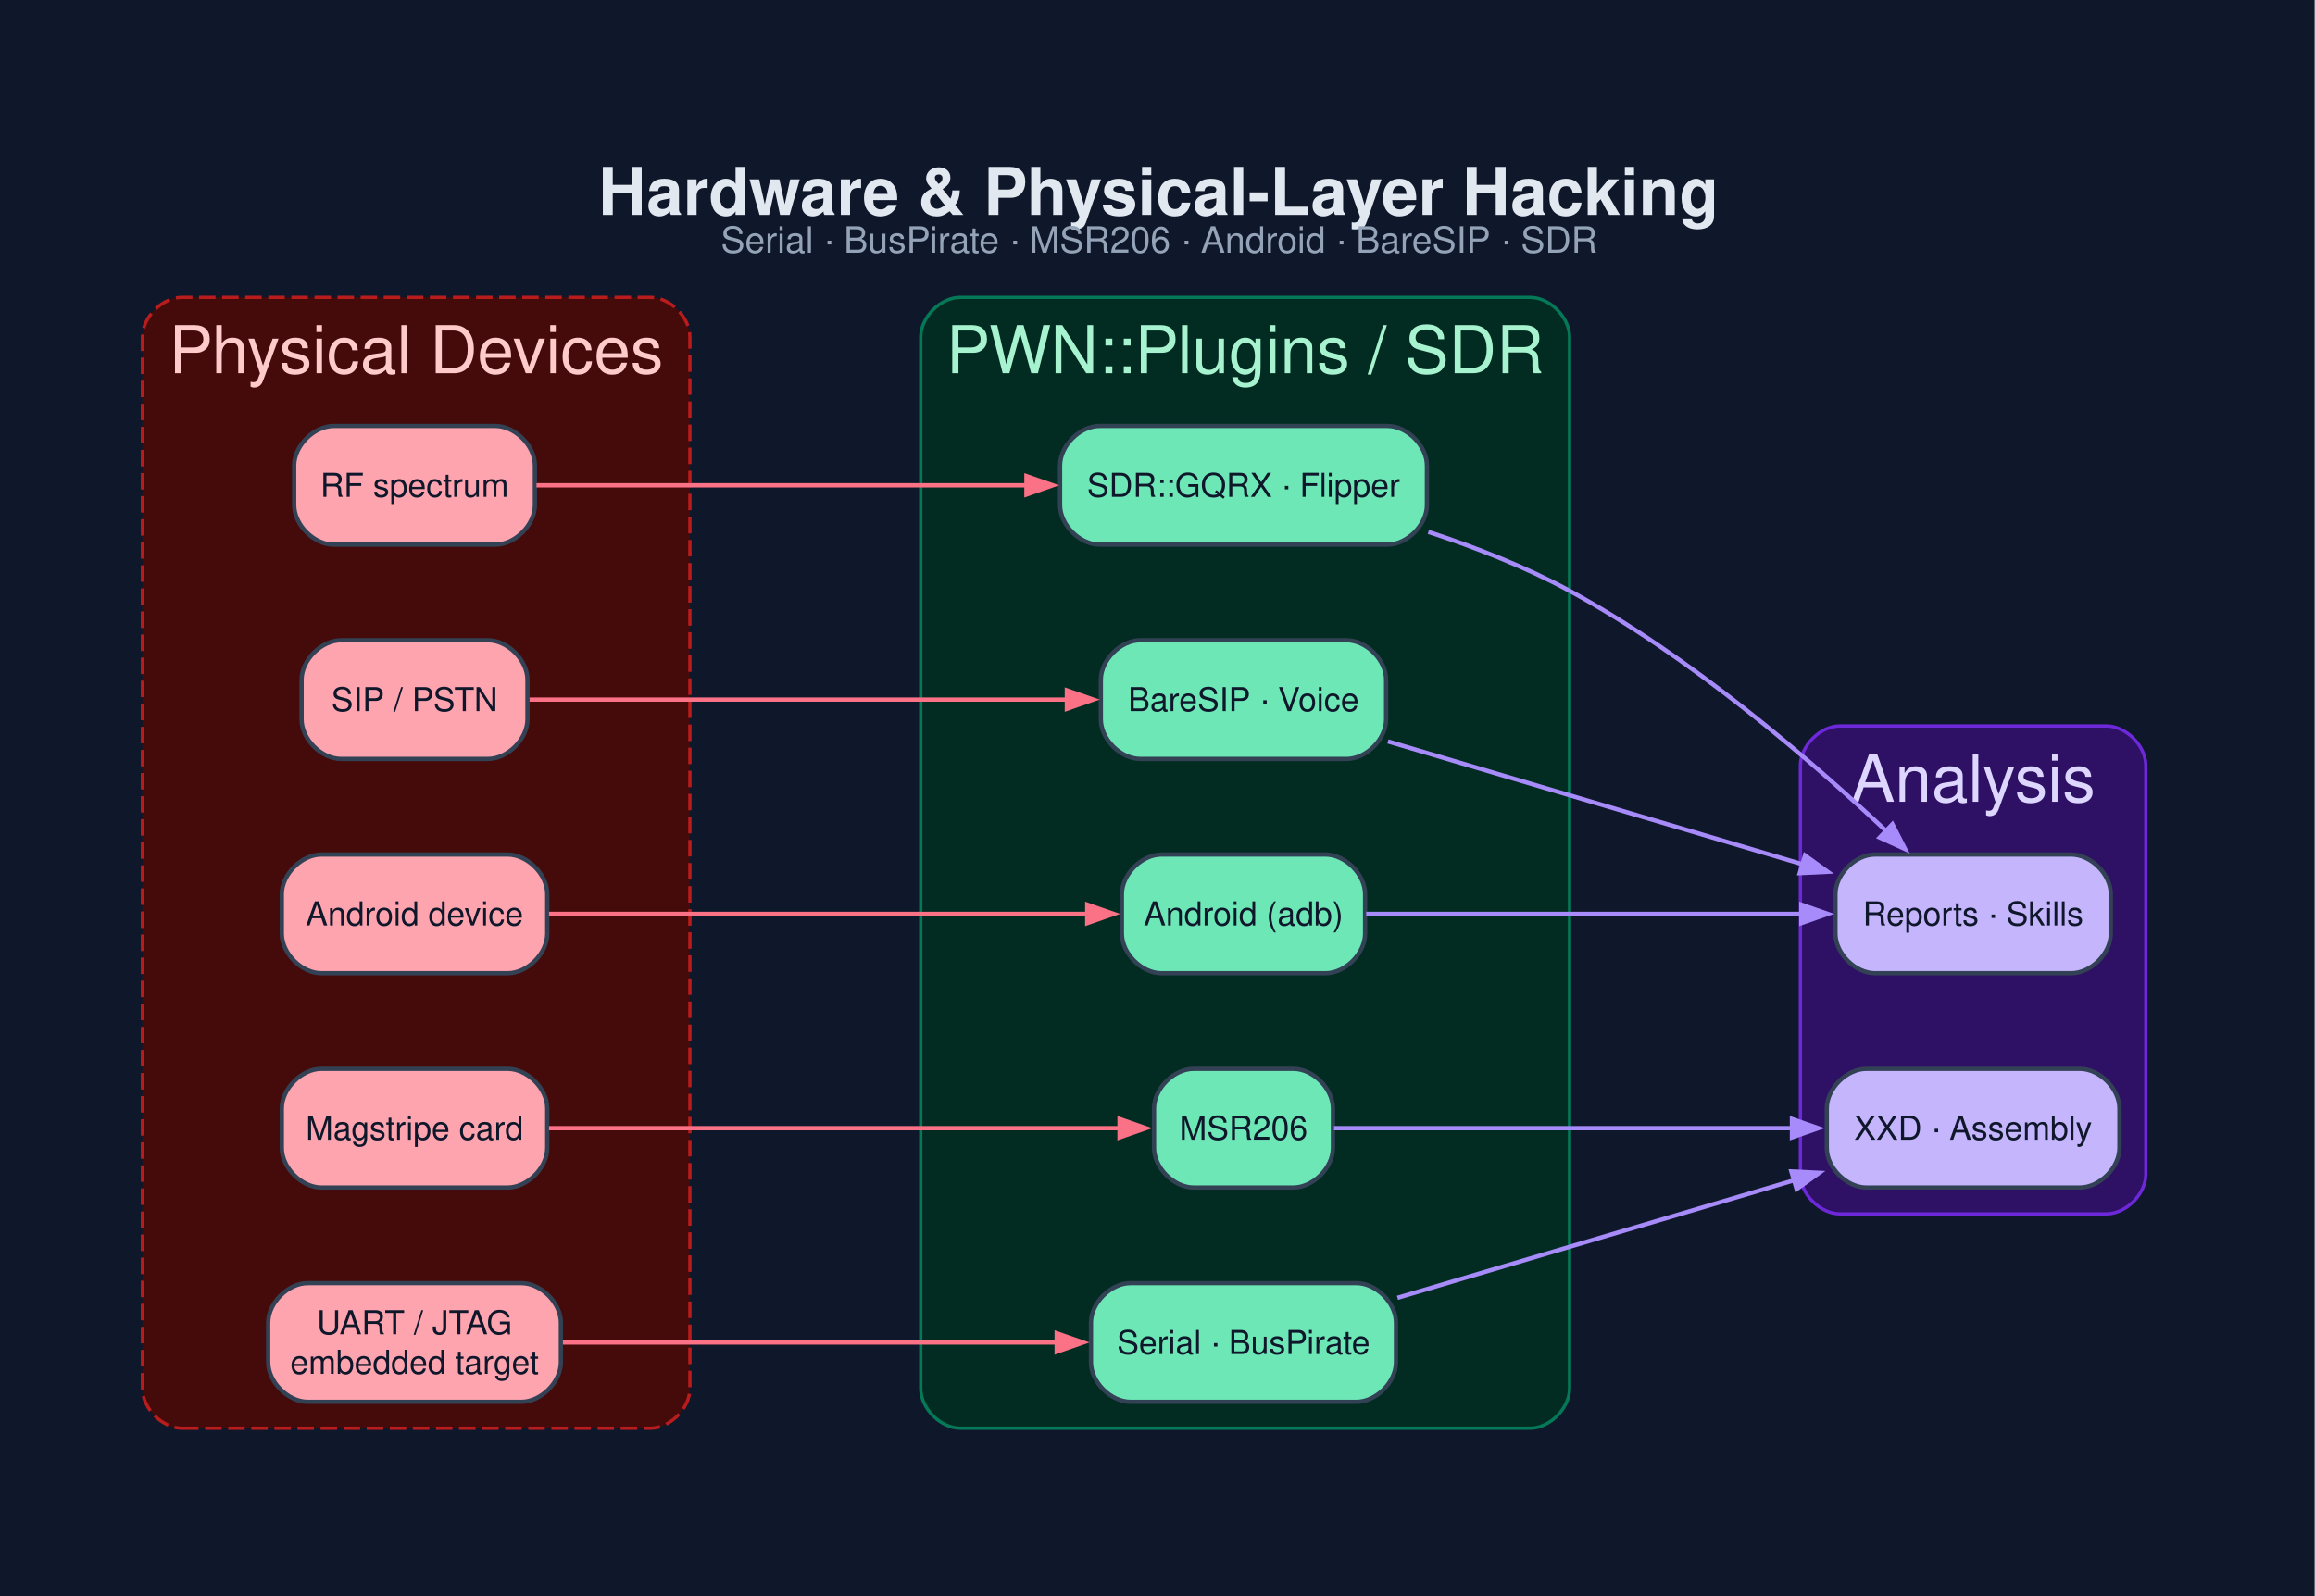
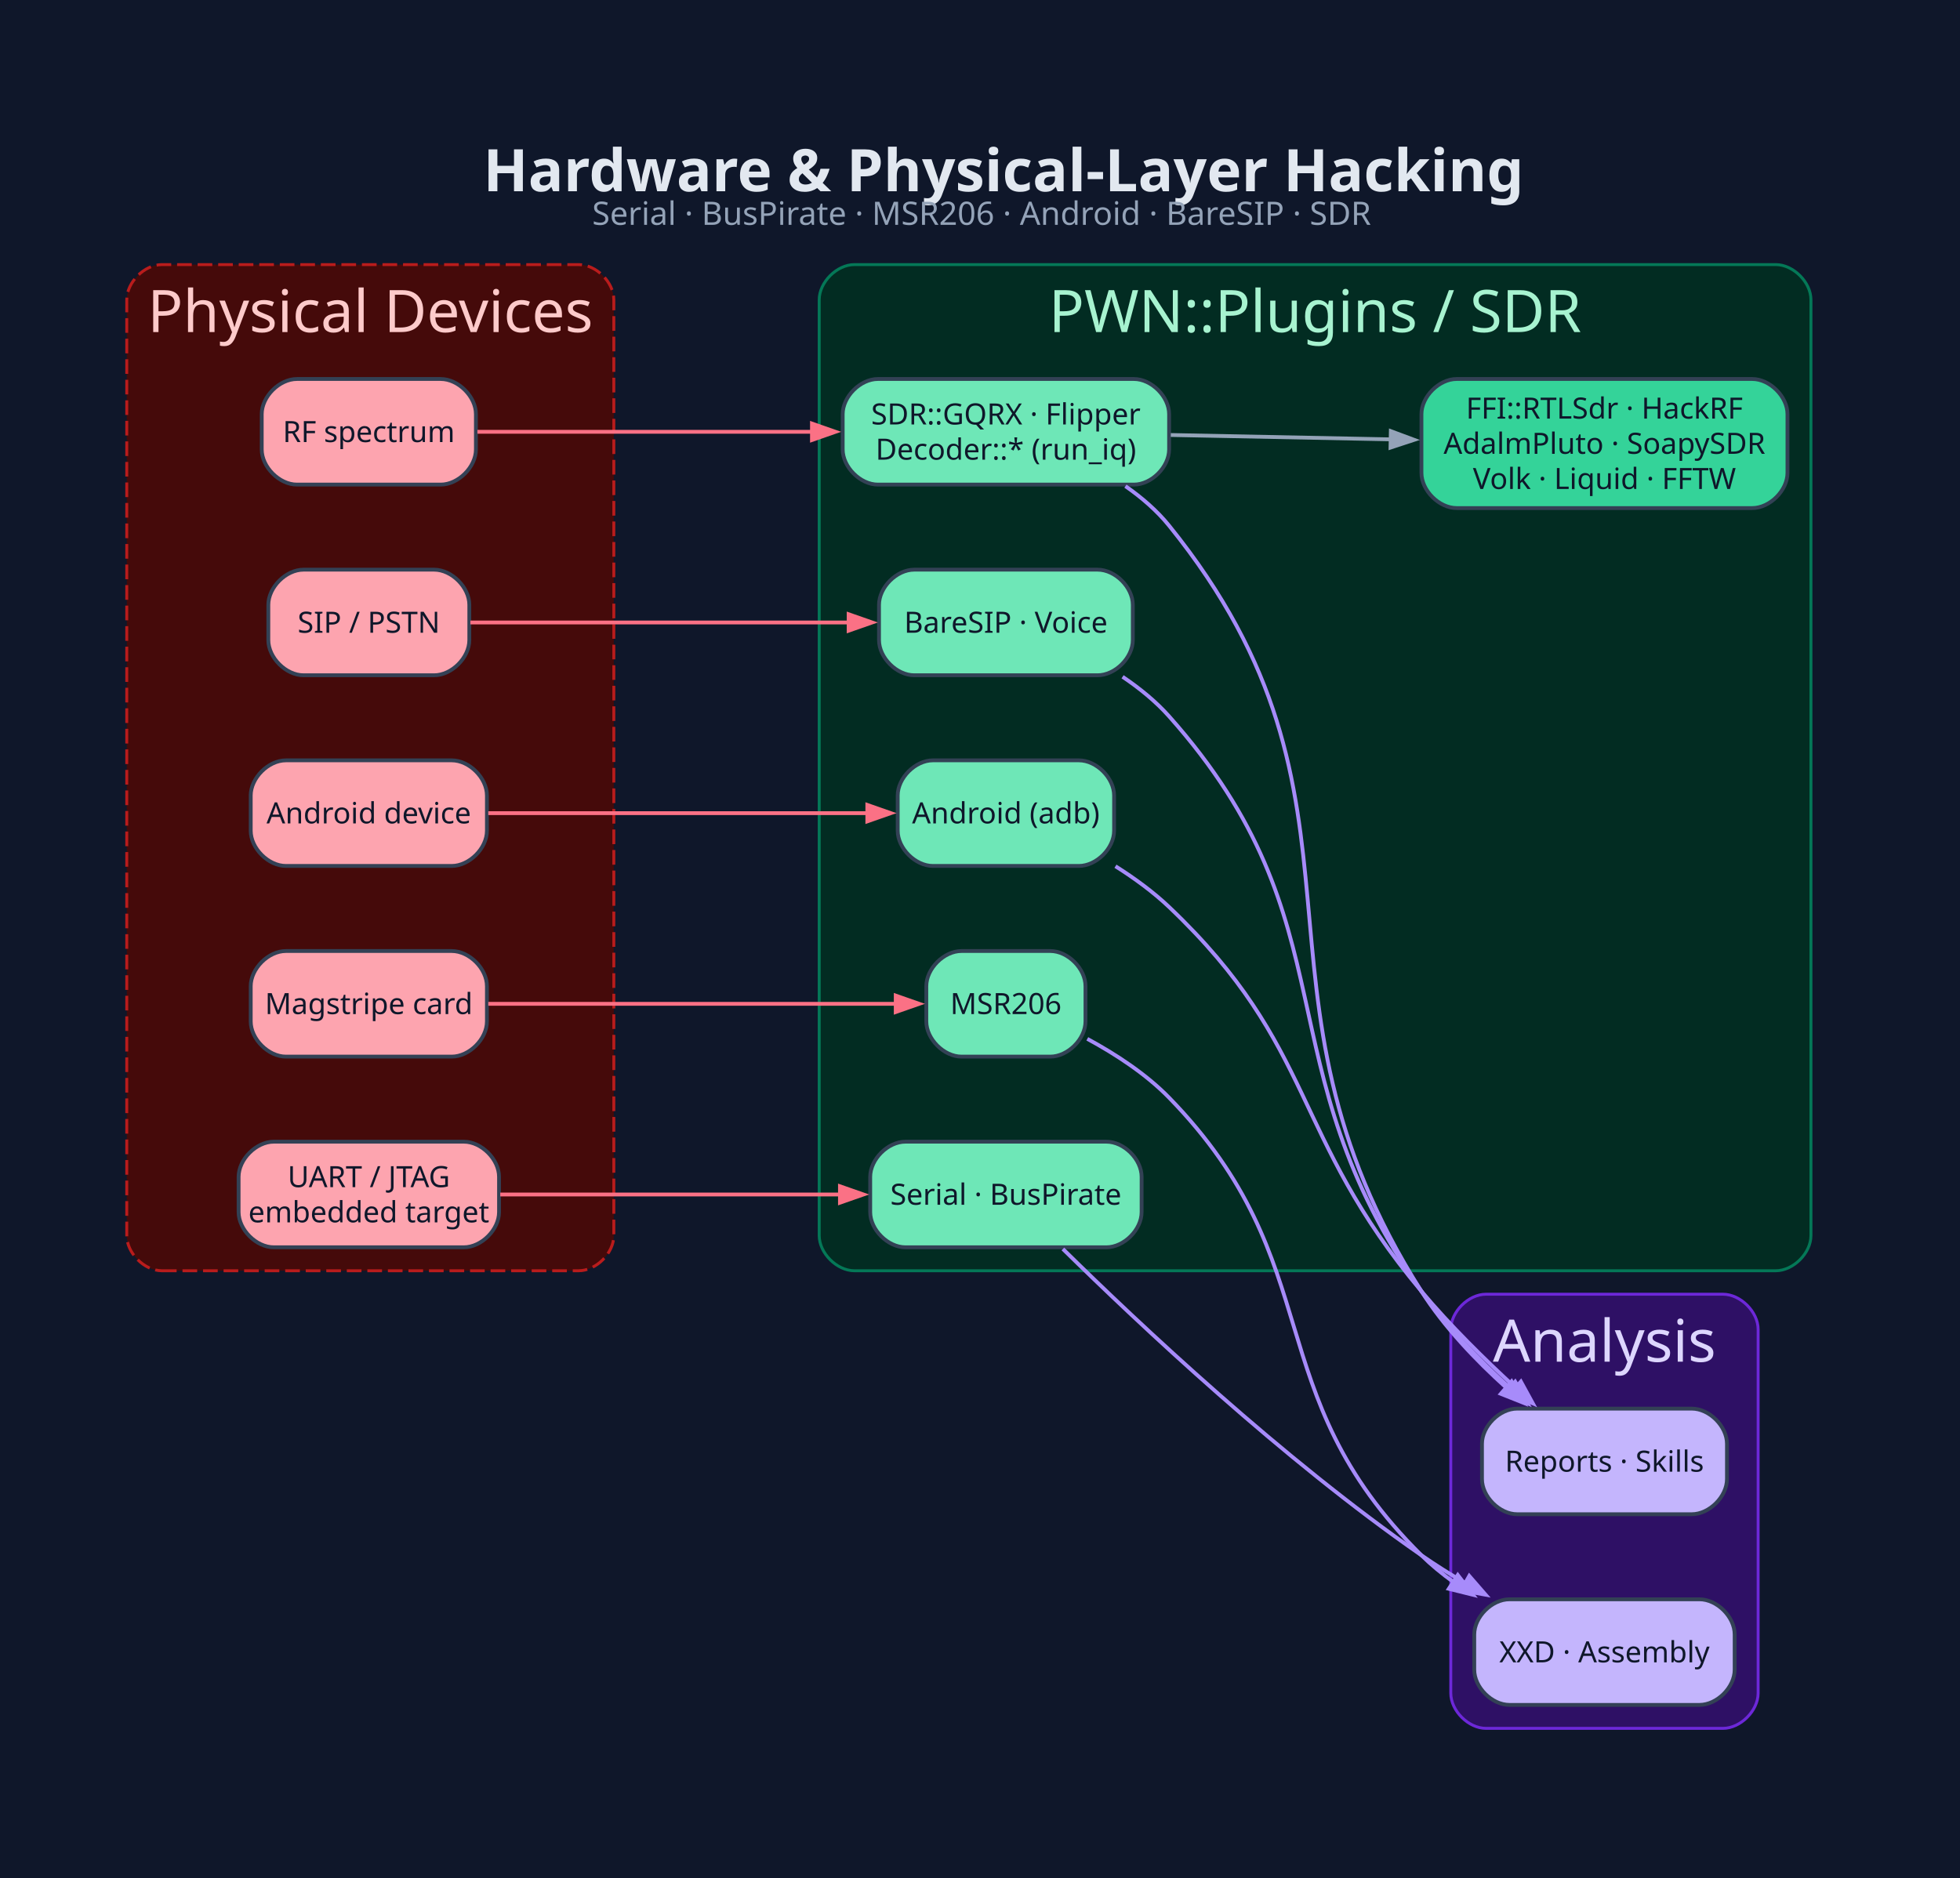
- <svg xmlns="http://www.w3.org/2000/svg" width="702pt" height="484pt" viewBox="0.00 0.00 702.00 484.00">
-   <g id="graph0" class="graph" transform="scale(1 1) rotate(0) translate(43.2 441.2)">
-     <polygon fill="#0f172a" stroke="none" points="-43.2,43.2 -43.2,-441.2 658.7,-441.2 658.7,43.2 -43.2,43.2" />
-     <text xml:space="preserve" text-anchor="start" x="138.25" y="-376" font-family="Helvetica,sans-Serif" font-weight="bold" font-size="20.00" fill="#e2e8f0">Hardware &amp; Physical-Layer Hacking</text>
-     <text xml:space="preserve" text-anchor="start" x="175.38" y="-364.55" font-family="Helvetica,sans-Serif" font-size="11.00" fill="#94a3b8">Serial · BusPirate · MSR206 · Android · BareSIP · SDR</text>
+ <svg xmlns="http://www.w3.org/2000/svg" width="668pt" height="640pt" viewBox="0.00 0.00 668.00 640.00">
+   <g id="graph0" class="graph" transform="scale(1 1) rotate(0) translate(43.2 597.2)">
+     <polygon fill="#0f172a" stroke="none" points="-43.2,43.2 -43.2,-597.2 625.2,-597.2 625.2,43.2 -43.2,43.2" />
+     <text xml:space="preserve" text-anchor="start" x="121.5" y="-532" font-family="sans-Serif" font-weight="bold" font-size="20.00" fill="#e2e8f0">Hardware &amp; Physical-Layer Hacking</text>
+     <text xml:space="preserve" text-anchor="start" x="158.62" y="-520.55" font-family="sans-Serif" font-size="11.00" fill="#94a3b8">Serial · BusPirate · MSR206 · Android · BareSIP · SDR</text>
    <g id="clust1" class="cluster">
-       <path fill="#450a0a" stroke="#b91c1c" stroke-dasharray="5,2" d="M12,-8C12,-8 154,-8 154,-8 160,-8 166,-14 166,-20 166,-20 166,-339 166,-339 166,-345 160,-351 154,-351 154,-351 12,-351 12,-351 6,-351 0,-345 0,-339 0,-339 0,-20 0,-20 0,-14 6,-8 12,-8" />
-       <text xml:space="preserve" text-anchor="middle" x="83" y="-328" font-family="Helvetica,sans-Serif" font-size="20.00" fill="#fecaca">Physical Devices</text>
+       <path fill="#450a0a" stroke="#b91c1c" stroke-dasharray="5,2" d="M12,-164C12,-164 154,-164 154,-164 160,-164 166,-170 166,-176 166,-176 166,-495 166,-495 166,-501 160,-507 154,-507 154,-507 12,-507 12,-507 6,-507 0,-501 0,-495 0,-495 0,-176 0,-176 0,-170 6,-164 12,-164" />
+       <text xml:space="preserve" text-anchor="middle" x="83" y="-484" font-family="sans-Serif" font-size="20.00" fill="#fecaca">Physical Devices</text>
    </g>
    <g id="clust2" class="cluster">
-       <path fill="#022c22" stroke="#047857" d="M248,-8C248,-8 420.75,-8 420.75,-8 426.75,-8 432.75,-14 432.75,-20 432.75,-20 432.75,-339 432.75,-339 432.75,-345 426.75,-351 420.75,-351 420.75,-351 248,-351 248,-351 242,-351 236,-345 236,-339 236,-339 236,-20 236,-20 236,-14 242,-8 248,-8" />
-       <text xml:space="preserve" text-anchor="middle" x="334.38" y="-328" font-family="Helvetica,sans-Serif" font-size="20.00" fill="#a7f3d0">PWN::Plugins / SDR</text>
+       <path fill="#022c22" stroke="#047857" d="M248,-164C248,-164 562,-164 562,-164 568,-164 574,-170 574,-176 574,-176 574,-495 574,-495 574,-501 568,-507 562,-507 562,-507 248,-507 248,-507 242,-507 236,-501 236,-495 236,-495 236,-176 236,-176 236,-170 242,-164 248,-164" />
+       <text xml:space="preserve" text-anchor="middle" x="405" y="-484" font-family="sans-Serif" font-size="20.00" fill="#a7f3d0">PWN::Plugins / SDR</text>
    </g>
    <g id="clust3" class="cluster">
-       <path fill="#2e1065" stroke="#6d28d9" d="M514.75,-73C514.75,-73 595.5,-73 595.5,-73 601.5,-73 607.5,-79 607.5,-85 607.5,-85 607.5,-209 607.5,-209 607.5,-215 601.5,-221 595.5,-221 595.5,-221 514.75,-221 514.75,-221 508.75,-221 502.75,-215 502.75,-209 502.75,-209 502.75,-85 502.75,-85 502.75,-79 508.75,-73 514.75,-73" />
-       <text xml:space="preserve" text-anchor="middle" x="555.12" y="-198" font-family="Helvetica,sans-Serif" font-size="20.00" fill="#ddd6fe">Analysis</text>
+       <path fill="#2e1065" stroke="#6d28d9" d="M463.25,-8C463.25,-8 544,-8 544,-8 550,-8 556,-14 556,-20 556,-20 556,-144 556,-144 556,-150 550,-156 544,-156 544,-156 463.25,-156 463.25,-156 457.25,-156 451.25,-150 451.25,-144 451.25,-144 451.25,-20 451.25,-20 451.25,-14 457.25,-8 463.25,-8" />
+       <text xml:space="preserve" text-anchor="middle" x="503.62" y="-133" font-family="sans-Serif" font-size="20.00" fill="#ddd6fe">Analysis</text>
    </g>
    <g id="node1" class="node">
-       <path fill="#fda4af" stroke="#334155" stroke-width="1.3" d="M114.88,-52C114.88,-52 50.12,-52 50.12,-52 44.12,-52 38.12,-46 38.12,-40 38.12,-40 38.12,-28 38.12,-28 38.12,-22 44.12,-16 50.12,-16 50.12,-16 114.88,-16 114.88,-16 120.88,-16 126.88,-22 126.88,-28 126.88,-28 126.88,-40 126.88,-40 126.88,-46 120.88,-52 114.88,-52" />
-       <text xml:space="preserve" text-anchor="middle" x="82.5" y="-36.5" font-family="Helvetica,sans-Serif" font-size="10.00" fill="#0f172a">UART / JTAG</text>
-       <text xml:space="preserve" text-anchor="middle" x="82.5" y="-24.5" font-family="Helvetica,sans-Serif" font-size="10.00" fill="#0f172a">embedded target</text>
+       <path fill="#fda4af" stroke="#334155" stroke-width="1.3" d="M114.88,-208C114.88,-208 50.12,-208 50.12,-208 44.12,-208 38.12,-202 38.12,-196 38.12,-196 38.12,-184 38.12,-184 38.12,-178 44.12,-172 50.12,-172 50.12,-172 114.88,-172 114.88,-172 120.88,-172 126.88,-178 126.88,-184 126.88,-184 126.88,-196 126.88,-196 126.88,-202 120.88,-208 114.88,-208" />
+       <text xml:space="preserve" text-anchor="middle" x="82.5" y="-192.5" font-family="sans-Serif" font-size="10.00" fill="#0f172a">UART / JTAG</text>
+       <text xml:space="preserve" text-anchor="middle" x="82.5" y="-180.5" font-family="sans-Serif" font-size="10.00" fill="#0f172a">embedded target</text>
    </g>
    <g id="node6" class="node">
-       <path fill="#6ee7b7" stroke="#334155" stroke-width="1.3" d="M368.12,-52C368.12,-52 299.62,-52 299.62,-52 293.62,-52 287.62,-46 287.62,-40 287.62,-40 287.62,-28 287.62,-28 287.62,-22 293.62,-16 299.62,-16 299.62,-16 368.12,-16 368.12,-16 374.12,-16 380.12,-22 380.12,-28 380.12,-28 380.12,-40 380.12,-40 380.12,-46 374.12,-52 368.12,-52" />
-       <text xml:space="preserve" text-anchor="middle" x="333.88" y="-30.5" font-family="Helvetica,sans-Serif" font-size="10.00" fill="#0f172a">Serial · BusPirate</text>
+       <path fill="#6ee7b7" stroke="#334155" stroke-width="1.3" d="M333.88,-208C333.88,-208 265.38,-208 265.38,-208 259.38,-208 253.38,-202 253.38,-196 253.38,-196 253.38,-184 253.38,-184 253.38,-178 259.38,-172 265.38,-172 265.38,-172 333.88,-172 333.88,-172 339.88,-172 345.88,-178 345.88,-184 345.88,-184 345.88,-196 345.88,-196 345.88,-202 339.88,-208 333.88,-208" />
+       <text xml:space="preserve" text-anchor="middle" x="299.62" y="-186.5" font-family="sans-Serif" font-size="10.00" fill="#0f172a">Serial · BusPirate</text>
+     </g>
+     <g id="edge2" class="edge">
+       <path fill="none" stroke="#fb7185" stroke-width="1.3" d="M127.29,-190C160.76,-190 207.11,-190 243.16,-190" />
+       <polygon fill="#fb7185" stroke="#fb7185" stroke-width="1.3" points="243.07,-192.8 251.07,-190 243.07,-187.2 243.07,-192.8" />
+     </g>
+     <g id="node2" class="node">
+       <path fill="#fda4af" stroke="#334155" stroke-width="1.3" d="M110.75,-273C110.75,-273 54.25,-273 54.25,-273 48.25,-273 42.25,-267 42.25,-261 42.25,-261 42.25,-249 42.25,-249 42.25,-243 48.25,-237 54.25,-237 54.25,-237 110.75,-237 110.75,-237 116.75,-237 122.75,-243 122.75,-249 122.75,-249 122.75,-261 122.75,-261 122.75,-267 116.75,-273 110.75,-273" />
+       <text xml:space="preserve" text-anchor="middle" x="82.5" y="-251.5" font-family="sans-Serif" font-size="10.00" fill="#0f172a">Magstripe card</text>
+     </g>
+     <g id="node7" class="node">
+       <path fill="#6ee7b7" stroke="#334155" stroke-width="1.3" d="M314.75,-273C314.75,-273 284.5,-273 284.5,-273 278.5,-273 272.5,-267 272.5,-261 272.5,-261 272.5,-249 272.5,-249 272.5,-243 278.5,-237 284.5,-237 284.5,-237 314.75,-237 314.75,-237 320.75,-237 326.75,-243 326.75,-249 326.75,-249 326.75,-261 326.75,-261 326.75,-267 320.75,-273 314.75,-273" />
+       <text xml:space="preserve" text-anchor="middle" x="299.62" y="-251.5" font-family="sans-Serif" font-size="10.00" fill="#0f172a">MSR206</text>
+     </g>
+     <g id="edge3" class="edge">
+       <path fill="none" stroke="#fb7185" stroke-width="1.3" d="M123.21,-255C162.99,-255 223.71,-255 262.27,-255" />
+       <polygon fill="#fb7185" stroke="#fb7185" stroke-width="1.3" points="262.08,-257.8 270.08,-255 262.08,-252.2 262.08,-257.8" />
+     </g>
+     <g id="node3" class="node">
+       <path fill="#fda4af" stroke="#334155" stroke-width="1.3" d="M110.75,-338C110.75,-338 54.25,-338 54.25,-338 48.25,-338 42.25,-332 42.25,-326 42.25,-326 42.25,-314 42.25,-314 42.25,-308 48.25,-302 54.25,-302 54.25,-302 110.75,-302 110.75,-302 116.75,-302 122.75,-308 122.75,-314 122.75,-314 122.75,-326 122.75,-326 122.75,-332 116.75,-338 110.75,-338" />
+       <text xml:space="preserve" text-anchor="middle" x="82.5" y="-316.5" font-family="sans-Serif" font-size="10.00" fill="#0f172a">Android device</text>
+     </g>
+     <g id="node8" class="node">
+       <path fill="#6ee7b7" stroke="#334155" stroke-width="1.3" d="M324.5,-338C324.5,-338 274.75,-338 274.75,-338 268.75,-338 262.75,-332 262.75,-326 262.75,-326 262.75,-314 262.75,-314 262.75,-308 268.75,-302 274.75,-302 274.75,-302 324.5,-302 324.5,-302 330.5,-302 336.5,-308 336.5,-314 336.5,-314 336.5,-326 336.5,-326 336.5,-332 330.5,-338 324.5,-338" />
+       <text xml:space="preserve" text-anchor="middle" x="299.62" y="-316.5" font-family="sans-Serif" font-size="10.00" fill="#0f172a">Android (adb)</text>
+     </g>
+     <g id="edge4" class="edge">
+       <path fill="none" stroke="#fb7185" stroke-width="1.3" d="M123.21,-320C159.76,-320 213.99,-320 252.46,-320" />
+       <polygon fill="#fb7185" stroke="#fb7185" stroke-width="1.3" points="252.4,-322.8 260.4,-320 252.4,-317.2 252.4,-322.8" />
+     </g>
+     <g id="node4" class="node">
+       <path fill="#fda4af" stroke="#334155" stroke-width="1.3" d="M104.75,-403C104.75,-403 60.25,-403 60.25,-403 54.25,-403 48.25,-397 48.25,-391 48.25,-391 48.25,-379 48.25,-379 48.25,-373 54.25,-367 60.25,-367 60.25,-367 104.75,-367 104.75,-367 110.75,-367 116.75,-373 116.75,-379 116.75,-379 116.75,-391 116.75,-391 116.75,-397 110.75,-403 104.75,-403" />
+       <text xml:space="preserve" text-anchor="middle" x="82.5" y="-381.5" font-family="sans-Serif" font-size="10.00" fill="#0f172a">SIP / PSTN</text>
+     </g>
+     <g id="node9" class="node">
+       <path fill="#6ee7b7" stroke="#334155" stroke-width="1.3" d="M330.88,-403C330.88,-403 268.38,-403 268.38,-403 262.38,-403 256.38,-397 256.38,-391 256.38,-391 256.38,-379 256.38,-379 256.38,-373 262.38,-367 268.38,-367 268.38,-367 330.88,-367 330.88,-367 336.88,-367 342.88,-373 342.88,-379 342.88,-379 342.88,-391 342.88,-391 342.88,-397 336.88,-403 330.88,-403" />
+       <text xml:space="preserve" text-anchor="middle" x="299.62" y="-381.5" font-family="sans-Serif" font-size="10.00" fill="#0f172a">BareSIP · Voice</text>
+     </g>
+     <g id="edge5" class="edge">
+       <path fill="none" stroke="#fb7185" stroke-width="1.3" d="M117.11,-385C151.65,-385 205.89,-385 246.1,-385" />
+       <polygon fill="#fb7185" stroke="#fb7185" stroke-width="1.3" points="246.03,-387.8 254.03,-385 246.03,-382.2 246.03,-387.8" />
+     </g>
+     <g id="node5" class="node">
+       <path fill="#fda4af" stroke="#334155" stroke-width="1.3" d="M107,-468C107,-468 58,-468 58,-468 52,-468 46,-462 46,-456 46,-456 46,-444 46,-444 46,-438 52,-432 58,-432 58,-432 107,-432 107,-432 113,-432 119,-438 119,-444 119,-444 119,-456 119,-456 119,-462 113,-468 107,-468" />
+       <text xml:space="preserve" text-anchor="middle" x="82.5" y="-446.5" font-family="sans-Serif" font-size="10.00" fill="#0f172a">RF spectrum</text>
+     </g>
+     <g id="node10" class="node">
+       <path fill="#6ee7b7" stroke="#334155" stroke-width="1.3" d="M343.25,-468C343.25,-468 256,-468 256,-468 250,-468 244,-462 244,-456 244,-456 244,-444 244,-444 244,-438 250,-432 256,-432 256,-432 343.25,-432 343.25,-432 349.25,-432 355.25,-438 355.25,-444 355.25,-444 355.25,-456 355.25,-456 355.25,-462 349.25,-468 343.25,-468" />
+       <text xml:space="preserve" text-anchor="middle" x="299.62" y="-452.5" font-family="sans-Serif" font-size="10.00" fill="#0f172a">SDR::GQRX · Flipper</text>
+       <text xml:space="preserve" text-anchor="middle" x="299.62" y="-440.5" font-family="sans-Serif" font-size="10.00" fill="#0f172a">Decoder::* (run_iq)</text>
+     </g>
+     <g id="edge6" class="edge">
+       <path fill="none" stroke="#fb7185" stroke-width="1.3" d="M119.51,-450C150.58,-450 196.23,-450 233.67,-450" />
+       <polygon fill="#fb7185" stroke="#fb7185" stroke-width="1.3" points="233.53,-452.8 241.53,-450 233.53,-447.2 233.53,-452.8" />
+     </g>
+     <g id="node12" class="node">
+       <path fill="#c4b5fd" stroke="#334155" stroke-width="1.3" d="M536,-52C536,-52 471.25,-52 471.25,-52 465.25,-52 459.25,-46 459.25,-40 459.25,-40 459.25,-28 459.25,-28 459.25,-22 465.25,-16 471.25,-16 471.25,-16 536,-16 536,-16 542,-16 548,-22 548,-28 548,-28 548,-40 548,-40 548,-46 542,-52 536,-52" />
+       <text xml:space="preserve" text-anchor="middle" x="503.62" y="-30.5" font-family="sans-Serif" font-size="10.00" fill="#0f172a">XXD · Assembly</text>
+     </g>
+     <g id="edge7" class="edge">
+       <path fill="none" stroke="#a78bfa" stroke-width="1.3" d="M319.05,-171.43C344.9,-145.98 394.06,-99.7 441.25,-67 445.96,-63.73 451.04,-60.54 456.17,-57.52" />
+       <polygon fill="#a78bfa" stroke="#a78bfa" stroke-width="1.3" points="457.55,-59.96 463.12,-53.56 454.78,-55.09 457.55,-59.96" />
+     </g>
+     <g id="edge8" class="edge">
+       <path fill="none" stroke="#a78bfa" stroke-width="1.3" d="M327.37,-243.06C336.96,-237.87 347.35,-231.11 355.25,-223 410.5,-166.29 384.97,-122.69 441.25,-67 444.57,-63.72 448.28,-60.67 452.19,-57.87" />
+       <polygon fill="#a78bfa" stroke="#a78bfa" stroke-width="1.3" points="453.64,-60.27 458.8,-53.54 450.57,-55.58 453.64,-60.27" />
+     </g>
+     <g id="node13" class="node">
+       <path fill="#c4b5fd" stroke="#334155" stroke-width="1.3" d="M533.38,-117C533.38,-117 473.88,-117 473.88,-117 467.88,-117 461.88,-111 461.88,-105 461.88,-105 461.88,-93 461.88,-93 461.88,-87 467.88,-81 473.88,-81 473.88,-81 533.38,-81 533.38,-81 539.38,-81 545.38,-87 545.38,-93 545.38,-93 545.38,-105 545.38,-105 545.38,-111 539.38,-117 533.38,-117" />
+       <text xml:space="preserve" text-anchor="middle" x="503.62" y="-95.5" font-family="sans-Serif" font-size="10.00" fill="#0f172a">Reports · Skills</text>
+     </g>
+     <g id="edge9" class="edge">
+       <path fill="none" stroke="#a78bfa" stroke-width="1.3" d="M336.97,-301.9C343.44,-297.82 349.83,-293.15 355.25,-288 405.74,-240.02 396.53,-210.39 441.25,-157 450.96,-145.4 462.82,-133.73 473.51,-123.93" />
+       <polygon fill="#a78bfa" stroke="#a78bfa" stroke-width="1.3" points="475.15,-126.22 479.22,-118.78 471.41,-122.06 475.15,-126.22" />
+     </g>
+     <g id="edge10" class="edge">
+       <path fill="none" stroke="#a78bfa" stroke-width="1.3" d="M339.39,-366.49C345.18,-362.59 350.72,-358.09 355.25,-353 418.49,-281.93 386.48,-234.78 441.25,-157 449.67,-145.04 460.85,-133.59 471.36,-124.07" />
+       <polygon fill="#a78bfa" stroke="#a78bfa" stroke-width="1.3" points="473.2,-126.18 477.37,-118.8 469.51,-121.97 473.2,-126.18" />
+     </g>
+     <g id="node11" class="node">
+       <path fill="#34d399" stroke="#334155" stroke-width="1.3" d="M554,-468C554,-468 453.25,-468 453.25,-468 447.25,-468 441.25,-462 441.25,-456 441.25,-456 441.25,-436 441.25,-436 441.25,-430 447.25,-424 453.25,-424 453.25,-424 554,-424 554,-424 560,-424 566,-430 566,-436 566,-436 566,-456 566,-456 566,-462 560,-468 554,-468" />
+       <text xml:space="preserve" text-anchor="middle" x="503.62" y="-454.5" font-family="sans-Serif" font-size="10.00" fill="#0f172a">FFI::RTLSdr · HackRF</text>
+       <text xml:space="preserve" text-anchor="middle" x="503.62" y="-442.5" font-family="sans-Serif" font-size="10.00" fill="#0f172a">AdalmPluto · SoapySDR</text>
+       <text xml:space="preserve" text-anchor="middle" x="503.62" y="-430.5" font-family="sans-Serif" font-size="10.00" fill="#0f172a">Volk · Liquid · FFTW</text>
    </g>
    <g id="edge1" class="edge">
-       <path fill="none" stroke="#fb7185" stroke-width="1.3" d="M127.51,-34C169.24,-34 232.09,-34 277.27,-34" />
-       <polygon fill="#fb7185" stroke="#fb7185" stroke-width="1.3" points="277.23,-36.8 285.23,-34 277.23,-31.2 277.23,-36.8" />
+       <path fill="none" stroke="#94a3b8" stroke-width="1.3" d="M355.82,-448.91C379.03,-448.45 406.32,-447.91 431.04,-447.42" />
+       <polygon fill="#94a3b8" stroke="#94a3b8" stroke-width="1.3" points="430.82,-450.22 438.76,-447.26 430.71,-444.62 430.82,-450.22" />
    </g>
-     <g id="node2" class="node">
-       <path fill="#fda4af" stroke="#334155" stroke-width="1.3" d="M110.75,-117C110.75,-117 54.25,-117 54.25,-117 48.25,-117 42.25,-111 42.25,-105 42.25,-105 42.25,-93 42.25,-93 42.25,-87 48.25,-81 54.25,-81 54.25,-81 110.75,-81 110.75,-81 116.75,-81 122.75,-87 122.75,-93 122.75,-93 122.75,-105 122.75,-105 122.75,-111 116.75,-117 110.75,-117" />
-       <text xml:space="preserve" text-anchor="middle" x="82.5" y="-95.5" font-family="Helvetica,sans-Serif" font-size="10.00" fill="#0f172a">Magstripe card</text>
-     </g>
-     <g id="node7" class="node">
-       <path fill="#6ee7b7" stroke="#334155" stroke-width="1.3" d="M349,-117C349,-117 318.75,-117 318.75,-117 312.75,-117 306.75,-111 306.75,-105 306.75,-105 306.75,-93 306.75,-93 306.75,-87 312.75,-81 318.75,-81 318.75,-81 349,-81 349,-81 355,-81 361,-87 361,-93 361,-93 361,-105 361,-105 361,-111 355,-117 349,-117" />
-       <text xml:space="preserve" text-anchor="middle" x="333.88" y="-95.5" font-family="Helvetica,sans-Serif" font-size="10.00" fill="#0f172a">MSR206</text>
-     </g>
-     <g id="edge2" class="edge">
-       <path fill="none" stroke="#fb7185" stroke-width="1.3" d="M123.29,-99C170.97,-99 250.21,-99 296.38,-99" />
-       <polygon fill="#fb7185" stroke="#fb7185" stroke-width="1.3" points="296.29,-101.8 304.29,-99 296.29,-96.2 296.29,-101.8" />
-     </g>
-     <g id="node3" class="node">
-       <path fill="#fda4af" stroke="#334155" stroke-width="1.3" d="M110.75,-182C110.75,-182 54.25,-182 54.25,-182 48.25,-182 42.25,-176 42.25,-170 42.25,-170 42.25,-158 42.25,-158 42.25,-152 48.25,-146 54.25,-146 54.25,-146 110.75,-146 110.75,-146 116.75,-146 122.75,-152 122.75,-158 122.75,-158 122.75,-170 122.75,-170 122.75,-176 116.75,-182 110.75,-182" />
-       <text xml:space="preserve" text-anchor="middle" x="82.5" y="-160.5" font-family="Helvetica,sans-Serif" font-size="10.00" fill="#0f172a">Android device</text>
-     </g>
-     <g id="node8" class="node">
-       <path fill="#6ee7b7" stroke="#334155" stroke-width="1.3" d="M358.75,-182C358.75,-182 309,-182 309,-182 303,-182 297,-176 297,-170 297,-170 297,-158 297,-158 297,-152 303,-146 309,-146 309,-146 358.75,-146 358.75,-146 364.75,-146 370.75,-152 370.75,-158 370.75,-158 370.75,-170 370.75,-170 370.75,-176 364.75,-182 358.75,-182" />
-       <text xml:space="preserve" text-anchor="middle" x="333.88" y="-160.5" font-family="Helvetica,sans-Serif" font-size="10.00" fill="#0f172a">Android (adb)</text>
-     </g>
-     <g id="edge3" class="edge">
-       <path fill="none" stroke="#fb7185" stroke-width="1.3" d="M123.29,-164C167.74,-164 239.62,-164 286.56,-164" />
-       <polygon fill="#fb7185" stroke="#fb7185" stroke-width="1.3" points="286.5,-166.8 294.5,-164 286.5,-161.2 286.5,-166.8" />
-     </g>
-     <g id="node4" class="node">
-       <path fill="#fda4af" stroke="#334155" stroke-width="1.3" d="M104.75,-247C104.75,-247 60.25,-247 60.25,-247 54.25,-247 48.25,-241 48.25,-235 48.25,-235 48.25,-223 48.25,-223 48.25,-217 54.25,-211 60.25,-211 60.25,-211 104.75,-211 104.75,-211 110.75,-211 116.75,-217 116.75,-223 116.75,-223 116.75,-235 116.75,-235 116.75,-241 110.75,-247 104.75,-247" />
-       <text xml:space="preserve" text-anchor="middle" x="82.5" y="-225.5" font-family="Helvetica,sans-Serif" font-size="10.00" fill="#0f172a">SIP / PSTN</text>
-     </g>
-     <g id="node9" class="node">
-       <path fill="#6ee7b7" stroke="#334155" stroke-width="1.3" d="M365.12,-247C365.12,-247 302.62,-247 302.62,-247 296.62,-247 290.62,-241 290.62,-235 290.62,-235 290.62,-223 290.62,-223 290.62,-217 296.62,-211 302.62,-211 302.62,-211 365.12,-211 365.12,-211 371.12,-211 377.12,-217 377.12,-223 377.12,-223 377.12,-235 377.12,-235 377.12,-241 371.12,-247 365.12,-247" />
-       <text xml:space="preserve" text-anchor="middle" x="333.88" y="-225.5" font-family="Helvetica,sans-Serif" font-size="10.00" fill="#0f172a">BareSIP · Voice</text>
-     </g>
-     <g id="edge4" class="edge">
-       <path fill="none" stroke="#fb7185" stroke-width="1.3" d="M117.39,-229C159.38,-229 231.36,-229 280.48,-229" />
-       <polygon fill="#fb7185" stroke="#fb7185" stroke-width="1.3" points="280.32,-231.8 288.32,-229 280.32,-226.2 280.32,-231.8" />
-     </g>
-     <g id="node5" class="node">
-       <path fill="#fda4af" stroke="#334155" stroke-width="1.3" d="M107,-312C107,-312 58,-312 58,-312 52,-312 46,-306 46,-300 46,-300 46,-288 46,-288 46,-282 52,-276 58,-276 58,-276 107,-276 107,-276 113,-276 119,-282 119,-288 119,-288 119,-300 119,-300 119,-306 113,-312 107,-312" />
-       <text xml:space="preserve" text-anchor="middle" x="82.5" y="-290.5" font-family="Helvetica,sans-Serif" font-size="10.00" fill="#0f172a">RF spectrum</text>
-     </g>
-     <g id="node10" class="node">
-       <path fill="#6ee7b7" stroke="#334155" stroke-width="1.3" d="M377.5,-312C377.5,-312 290.25,-312 290.25,-312 284.25,-312 278.25,-306 278.25,-300 278.25,-300 278.25,-288 278.25,-288 278.25,-282 284.25,-276 290.25,-276 290.25,-276 377.5,-276 377.5,-276 383.5,-276 389.5,-282 389.5,-288 389.5,-288 389.5,-300 389.5,-300 389.5,-306 383.5,-312 377.5,-312" />
-       <text xml:space="preserve" text-anchor="middle" x="333.88" y="-290.5" font-family="Helvetica,sans-Serif" font-size="10.00" fill="#0f172a">SDR::GQRX · Flipper</text>
-     </g>
-     <g id="edge5" class="edge">
-       <path fill="none" stroke="#fb7185" stroke-width="1.3" d="M119.49,-294C158.28,-294 220.8,-294 268.17,-294" />
-       <polygon fill="#fb7185" stroke="#fb7185" stroke-width="1.3" points="268.06,-296.8 276.06,-294 268.06,-291.2 268.06,-296.8" />
-     </g>
-     <g id="node11" class="node">
-       <path fill="#c4b5fd" stroke="#334155" stroke-width="1.3" d="M587.5,-117C587.5,-117 522.75,-117 522.75,-117 516.75,-117 510.75,-111 510.75,-105 510.75,-105 510.75,-93 510.75,-93 510.75,-87 516.75,-81 522.75,-81 522.75,-81 587.5,-81 587.5,-81 593.5,-81 599.5,-87 599.5,-93 599.5,-93 599.5,-105 599.5,-105 599.5,-111 593.5,-117 587.5,-117" />
-       <text xml:space="preserve" text-anchor="middle" x="555.12" y="-95.5" font-family="Helvetica,sans-Serif" font-size="10.00" fill="#0f172a">XXD · Assembly</text>
-     </g>
-     <g id="edge6" class="edge">
-       <path fill="none" stroke="#a78bfa" stroke-width="1.3" d="M380.57,-47.55C415.74,-57.97 464.41,-72.4 501.26,-83.33" />
-       <polygon fill="#a78bfa" stroke="#a78bfa" stroke-width="1.3" points="500.01,-85.88 508.47,-85.47 501.6,-80.51 500.01,-85.88" />
-     </g>
-     <g id="edge7" class="edge">
-       <path fill="none" stroke="#a78bfa" stroke-width="1.3" d="M361.32,-99C395.63,-99 456.3,-99 500.44,-99" />
-       <polygon fill="#a78bfa" stroke="#a78bfa" stroke-width="1.3" points="500.19,-101.8 508.19,-99 500.19,-96.2 500.19,-101.8" />
-     </g>
-     <g id="node12" class="node">
-       <path fill="#c4b5fd" stroke="#334155" stroke-width="1.3" d="M584.88,-182C584.88,-182 525.38,-182 525.38,-182 519.38,-182 513.38,-176 513.38,-170 513.38,-170 513.38,-158 513.38,-158 513.38,-152 519.38,-146 525.38,-146 525.38,-146 584.88,-146 584.88,-146 590.88,-146 596.88,-152 596.88,-158 596.88,-158 596.88,-170 596.88,-170 596.88,-176 590.88,-182 584.88,-182" />
-       <text xml:space="preserve" text-anchor="middle" x="555.12" y="-160.5" font-family="Helvetica,sans-Serif" font-size="10.00" fill="#0f172a">Reports · Skills</text>
-     </g>
-     <g id="edge8" class="edge">
-       <path fill="none" stroke="#a78bfa" stroke-width="1.3" d="M371.08,-164C407.07,-164 462.61,-164 503.07,-164" />
-       <polygon fill="#a78bfa" stroke="#a78bfa" stroke-width="1.3" points="503.04,-166.8 511.04,-164 503.04,-161.2 503.04,-166.8" />
-     </g>
-     <g id="edge9" class="edge">
-       <path fill="none" stroke="#a78bfa" stroke-width="1.3" d="M377.67,-216.31C413.74,-205.62 465.43,-190.3 503.54,-179" />
-       <polygon fill="#a78bfa" stroke="#a78bfa" stroke-width="1.3" points="504.16,-181.73 511.04,-176.77 502.57,-176.36 504.16,-181.73" />
-     </g>
-     <g id="edge10" class="edge">
-       <path fill="none" stroke="#a78bfa" stroke-width="1.3" d="M389.93,-279.87C404.3,-275.15 419.48,-269.21 432.75,-262 469.26,-242.17 505.59,-210.92 528.86,-189.05" />
-       <polygon fill="#a78bfa" stroke="#a78bfa" stroke-width="1.3" points="530.65,-191.21 534.51,-183.66 526.78,-187.16 530.65,-191.21" />
+     <g id="edge11" class="edge">
+       <path fill="none" stroke="#a78bfa" stroke-width="1.3" d="M340.37,-431.47C345.9,-427.61 351.11,-423.13 355.25,-418 432.01,-323 375.76,-260.09 441.25,-157 448.97,-144.85 459.79,-133.49 470.21,-124.1" />
+       <polygon fill="#a78bfa" stroke="#a78bfa" stroke-width="1.3" points="471.97,-126.28 476.18,-118.92 468.3,-122.05 471.97,-126.28" />
    </g>
  </g>
</svg>
